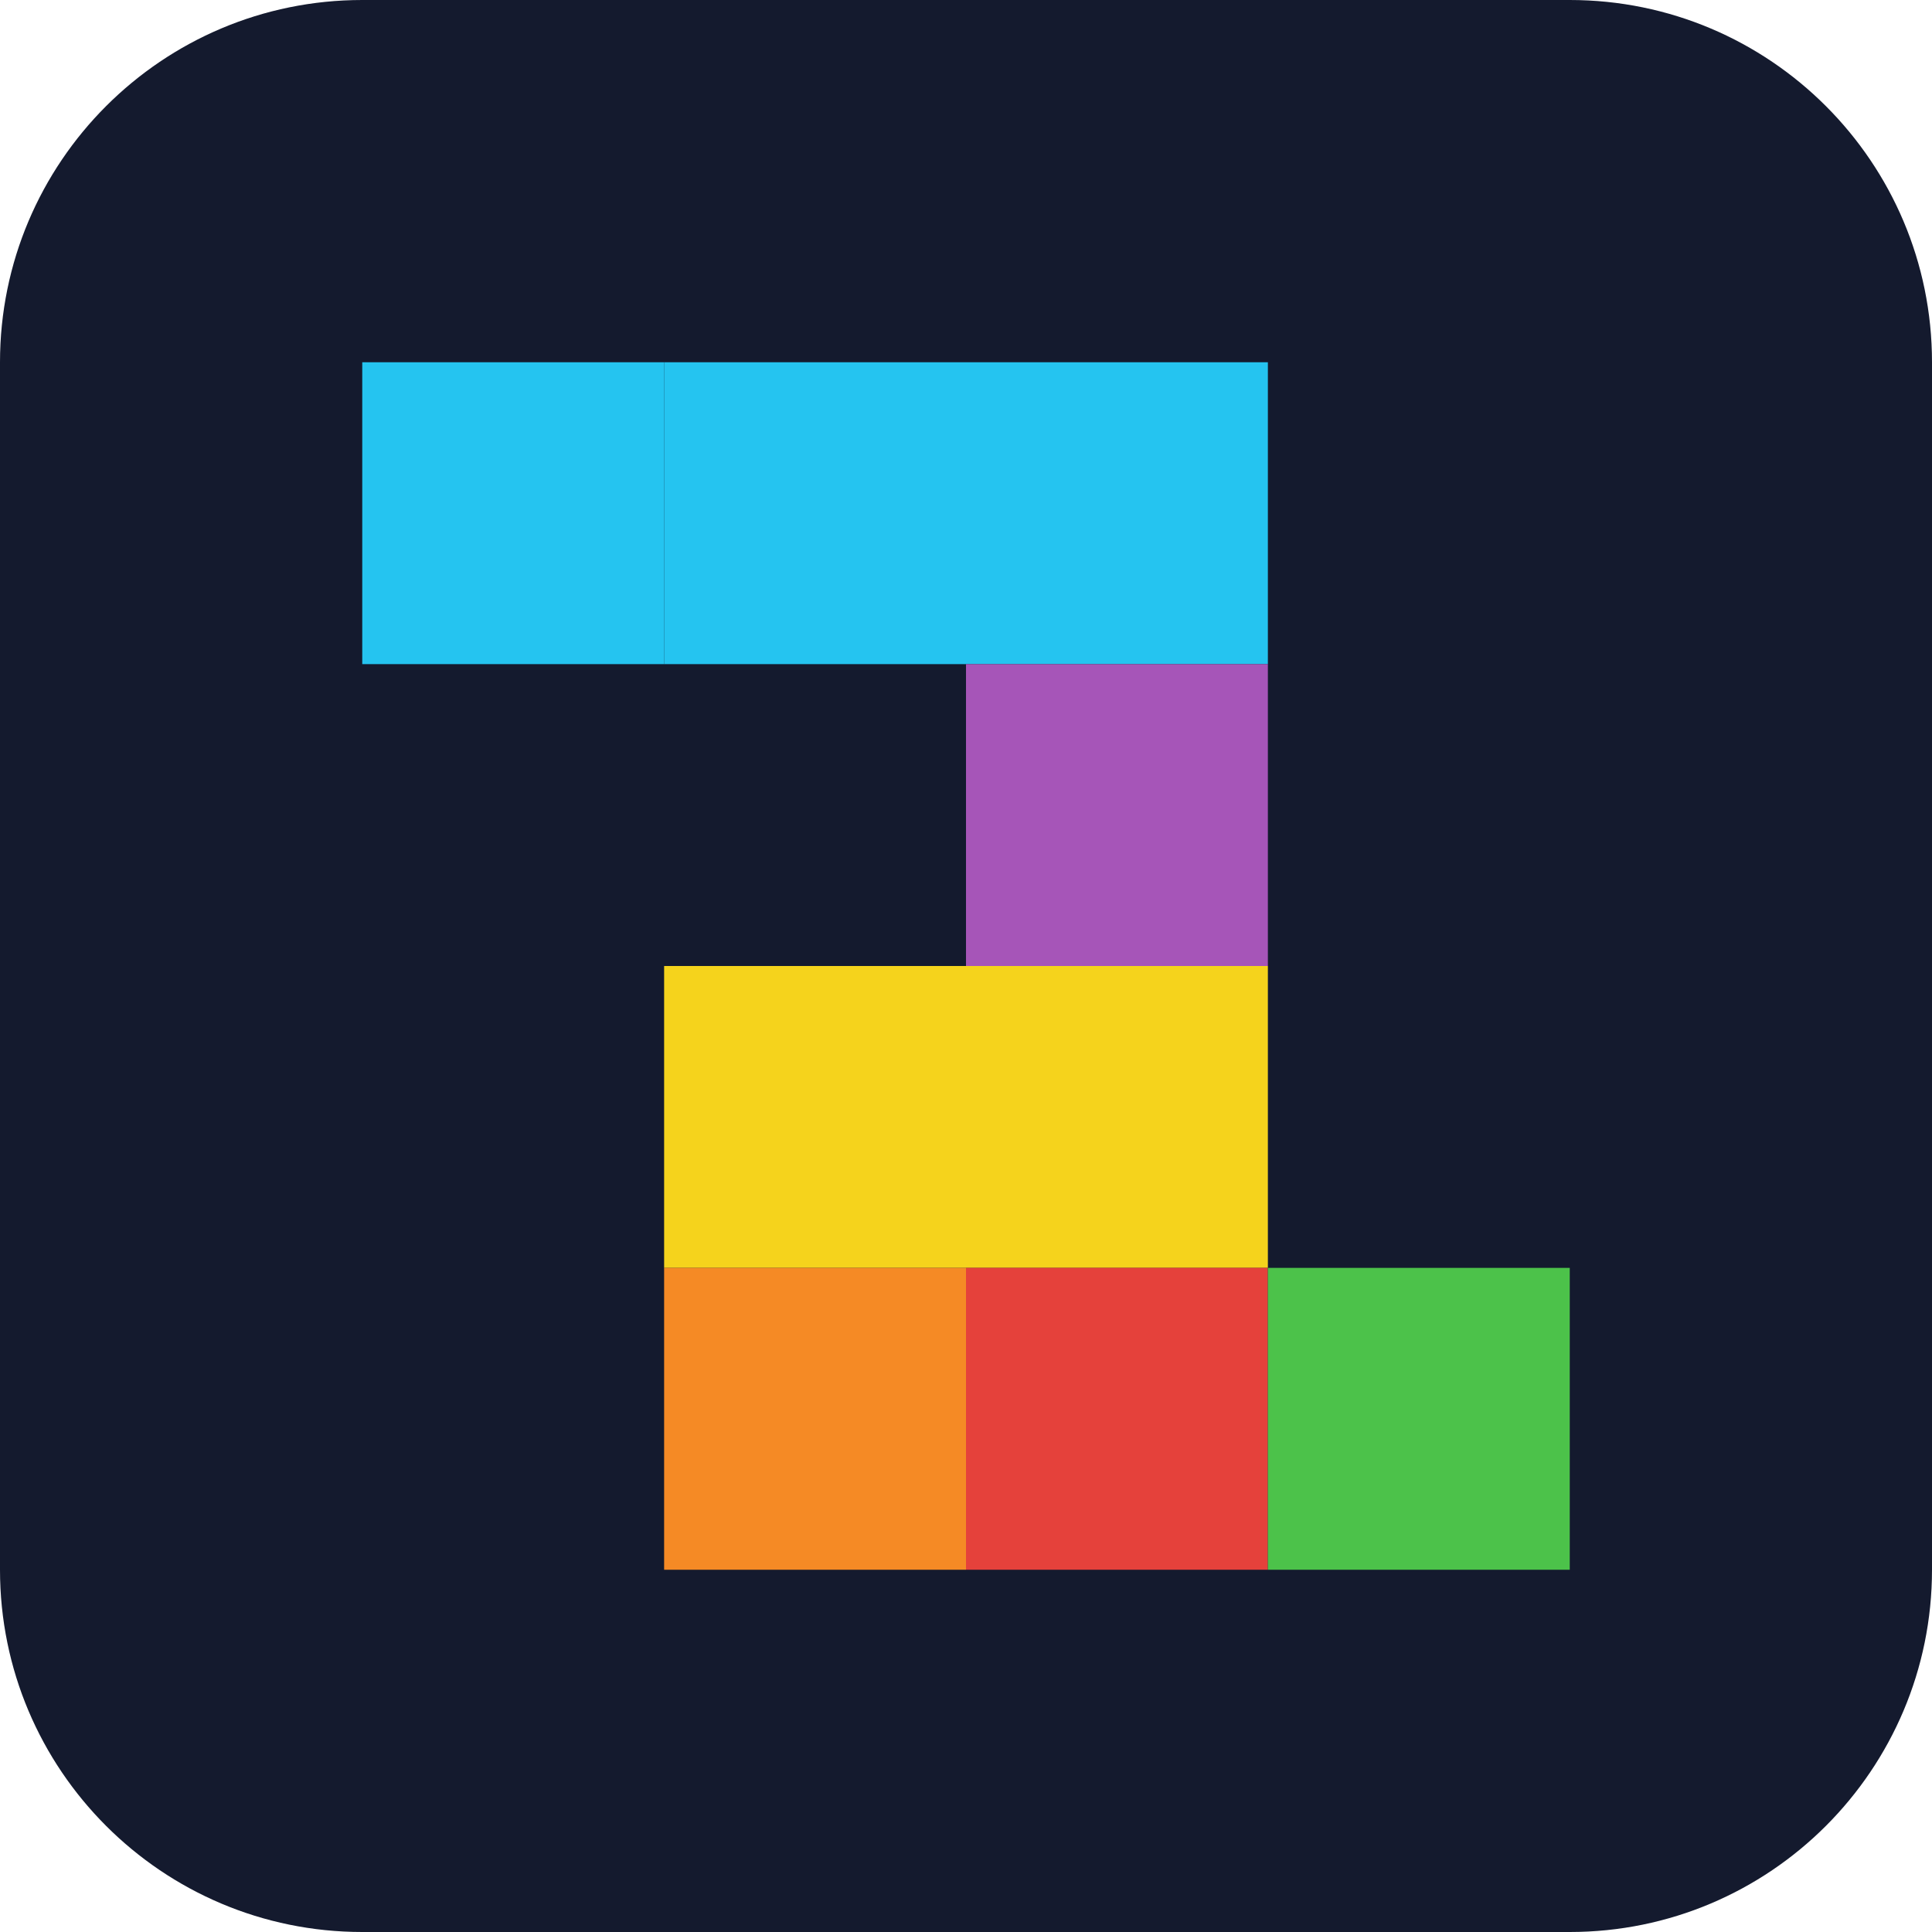
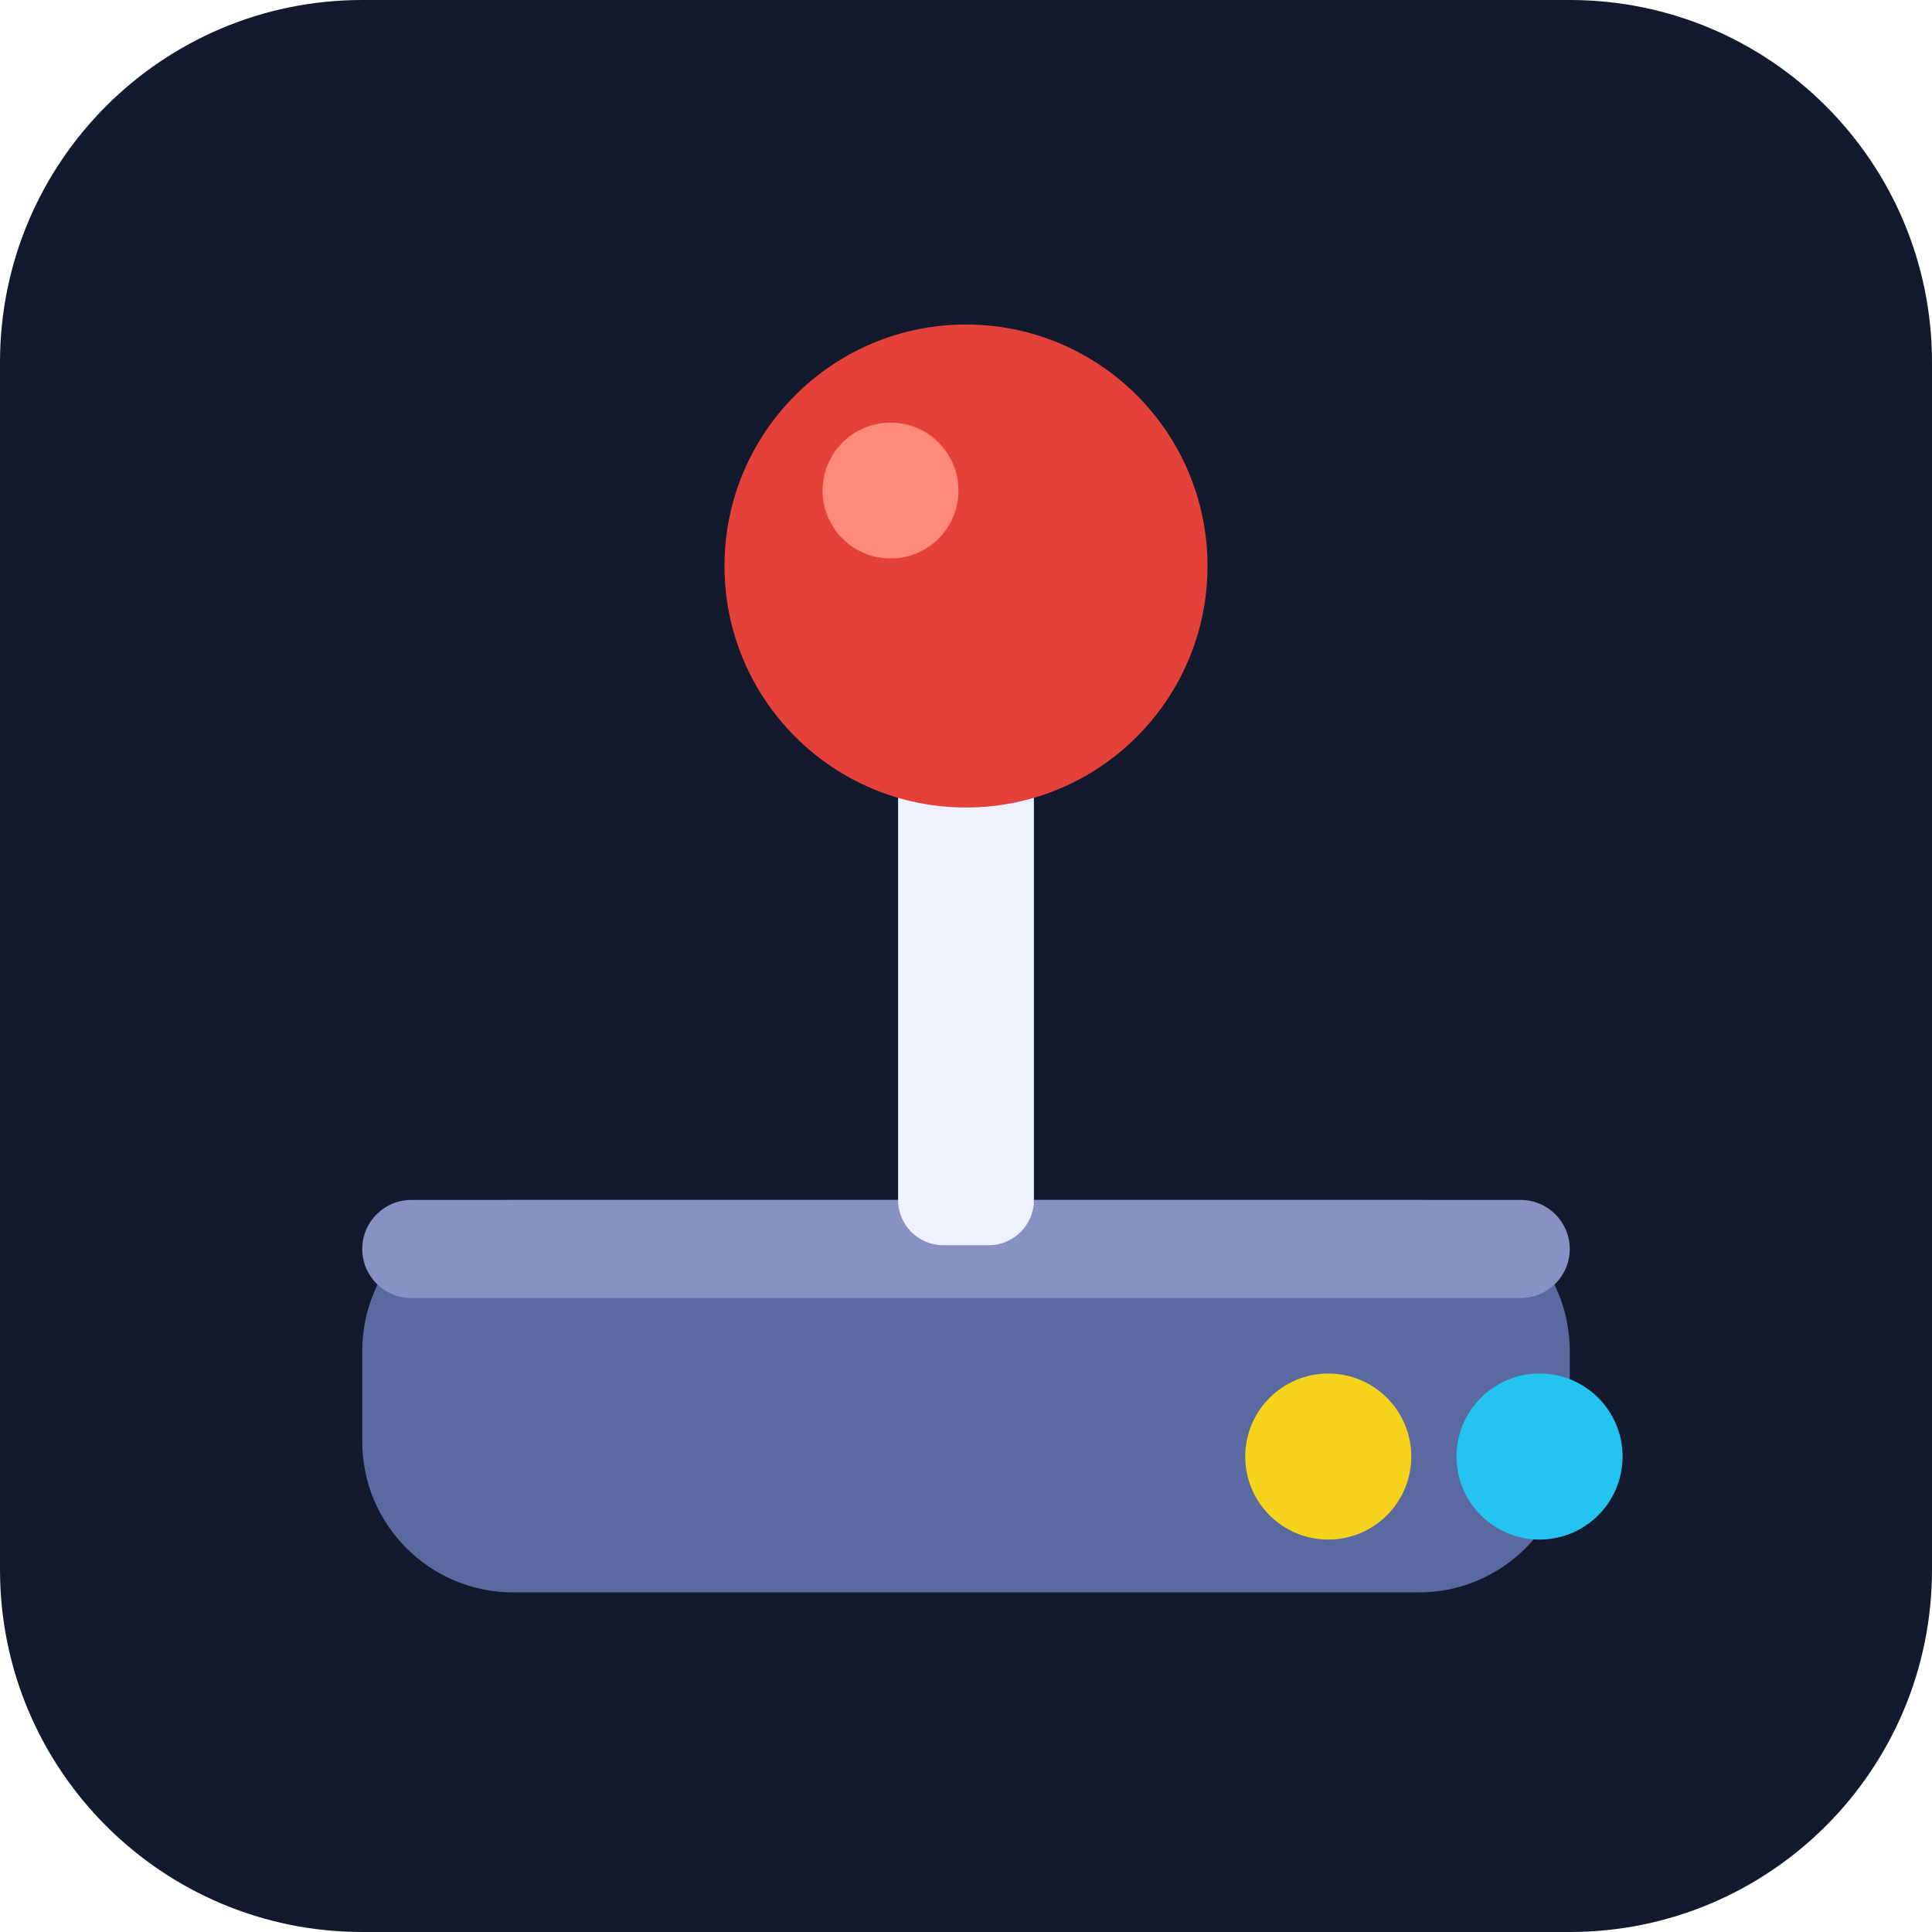
<svg xmlns="http://www.w3.org/2000/svg" viewBox="0 0 512 512">
  <rect width="512" height="512" rx="96" fill="#141a2e" />
-   <rect x="96" y="96" width="80" height="80" fill="#25c4f0" />
-   <rect x="176" y="96" width="80" height="80" fill="#25c4f0" />
-   <rect x="256" y="96" width="80" height="80" fill="#25c4f0" />
-   <rect x="256" y="176" width="80" height="80" fill="#a655b8" />
-   <rect x="176" y="256" width="80" height="80" fill="#f5d31c" />
-   <rect x="256" y="256" width="80" height="80" fill="#f5d31c" />
-   <rect x="176" y="336" width="80" height="80" fill="#f58a25" />
-   <rect x="256" y="336" width="80" height="80" fill="#e5413b" />
-   <rect x="336" y="336" width="80" height="80" fill="#4cc24a" />
+   <rect x="96" y="318" width="320" height="104" rx="40" fill="#5a6aa0" />
+   <rect x="96" y="318" width="320" height="26" rx="13" fill="#8791c4" />
+   <rect x="238" y="170" width="36" height="160" rx="12" fill="#eef1ff" />
+   <circle cx="256" cy="150" r="64" fill="#e5413b" />
+   <circle cx="236" cy="130" r="18" fill="#ff8a7a" />
+   <circle cx="352" cy="386" r="22" fill="#f5d31c" />
+   <circle cx="408" cy="386" r="22" fill="#25c4f0" />
</svg>
